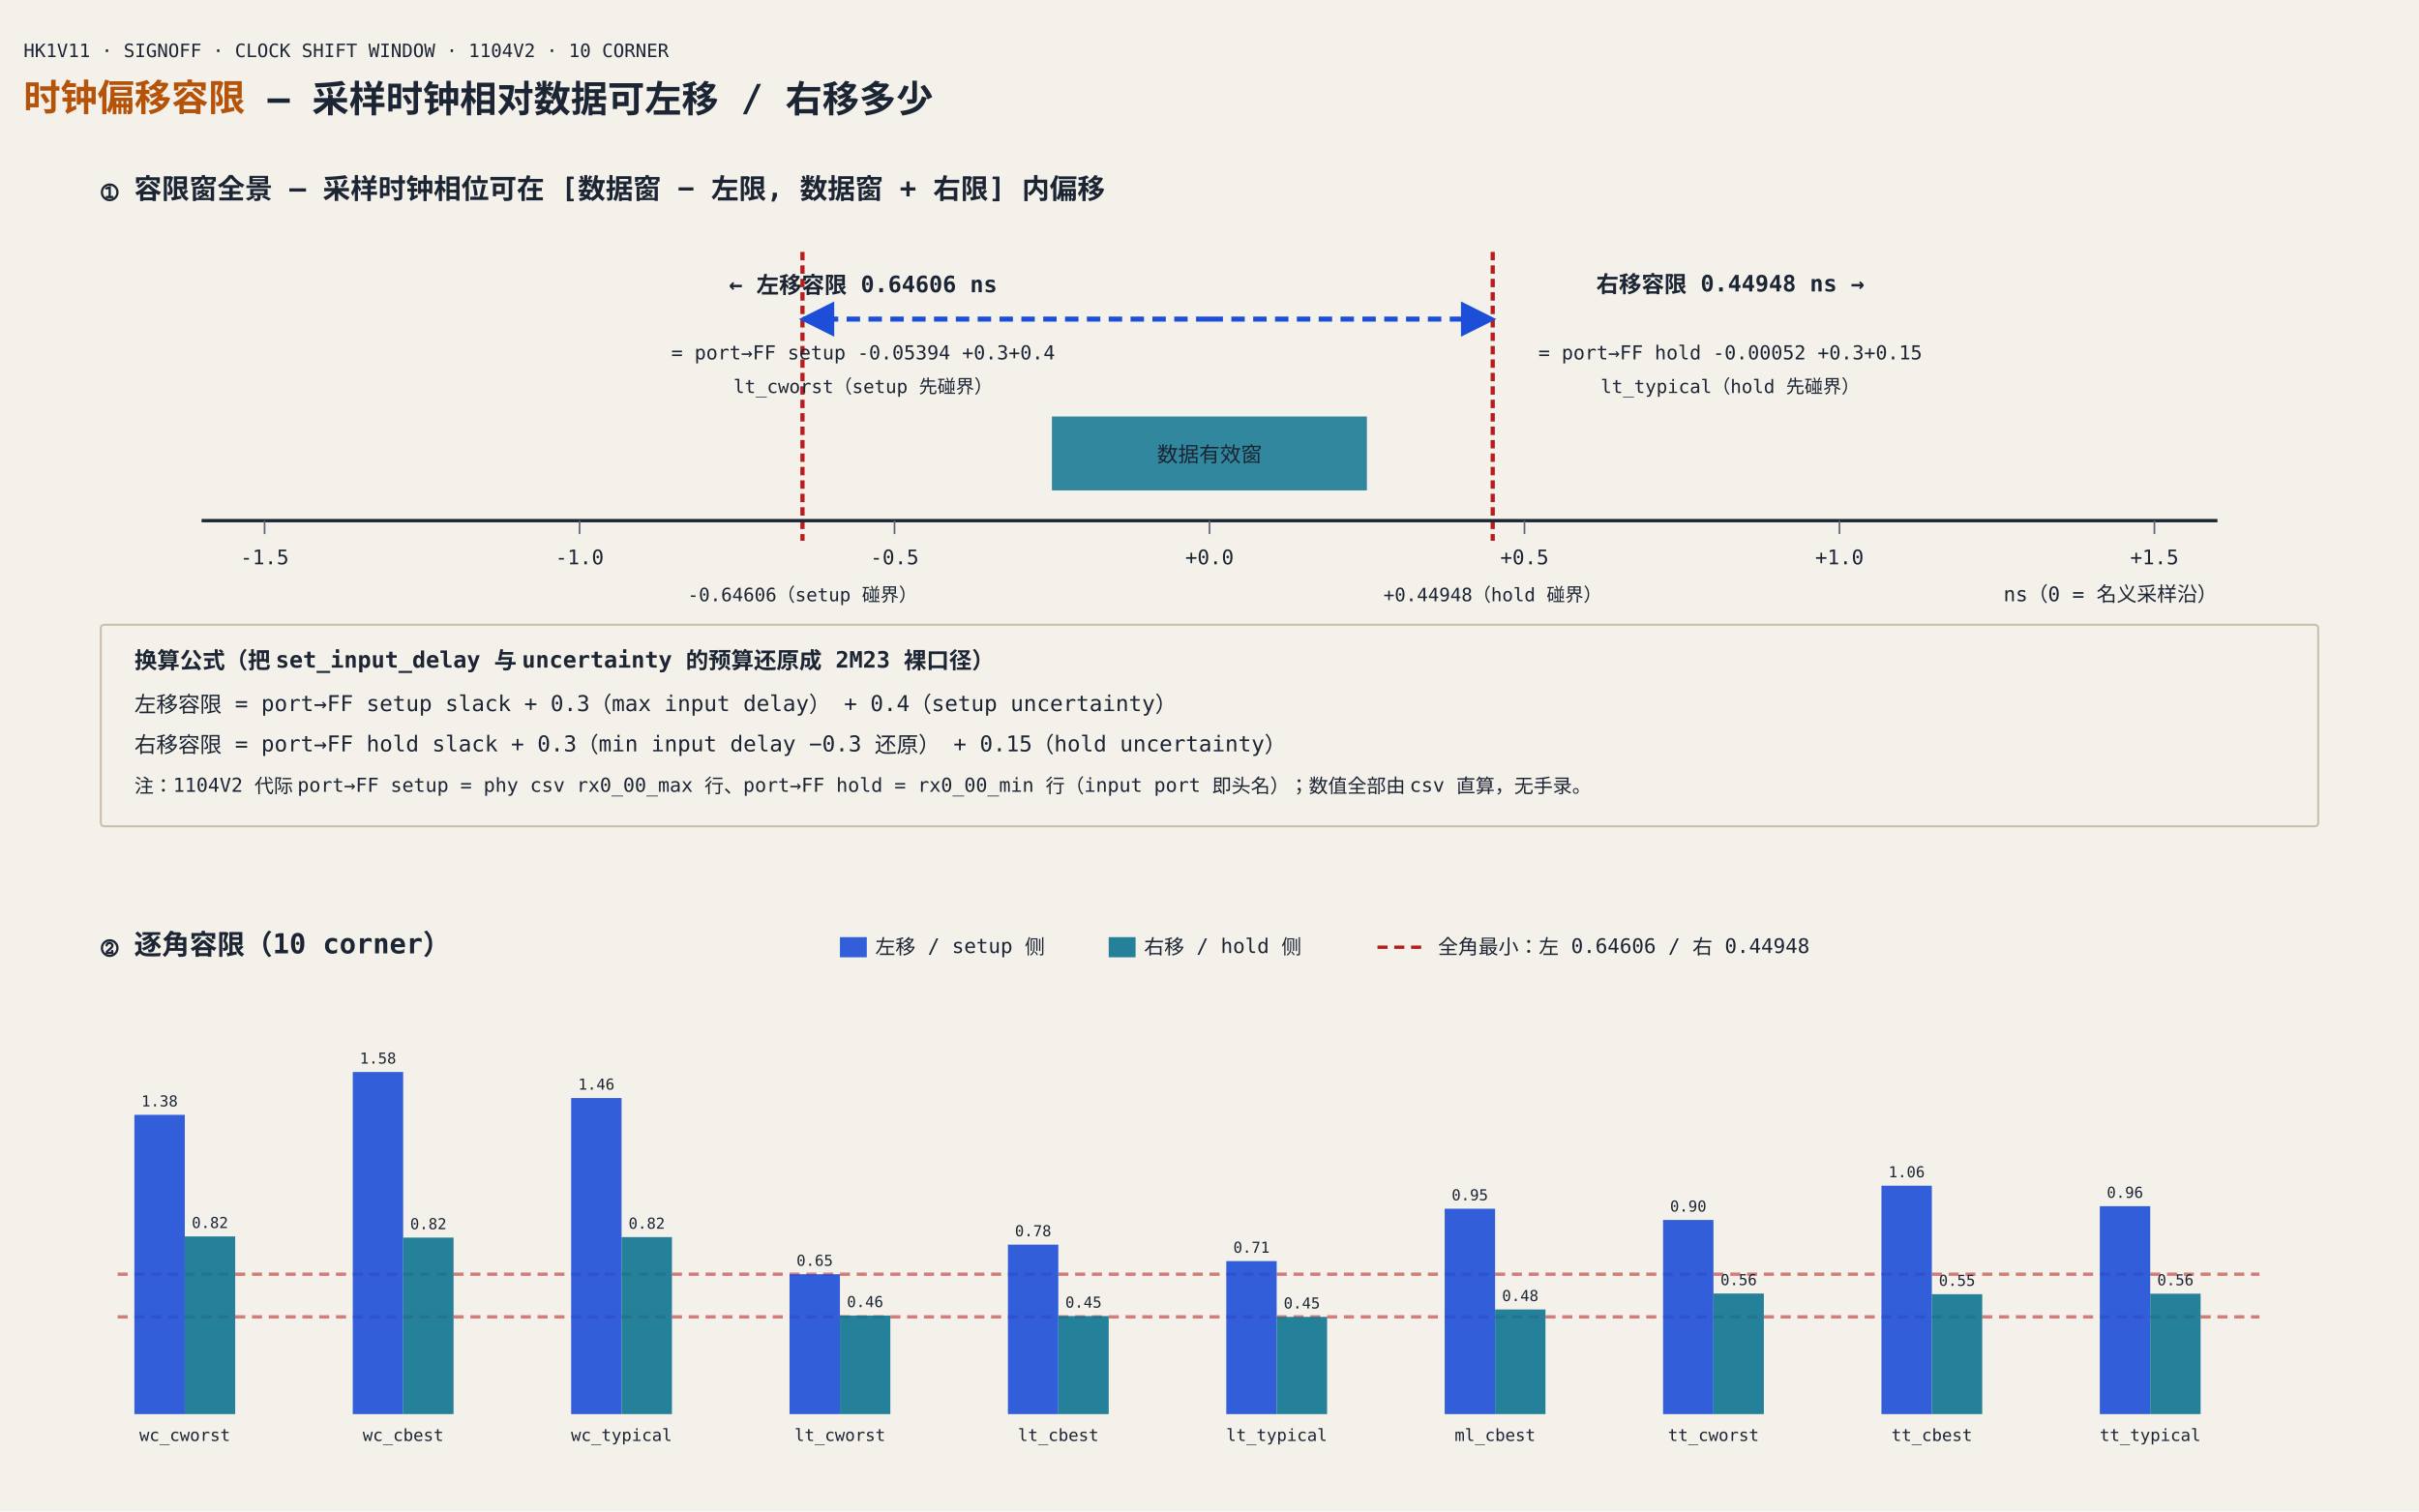
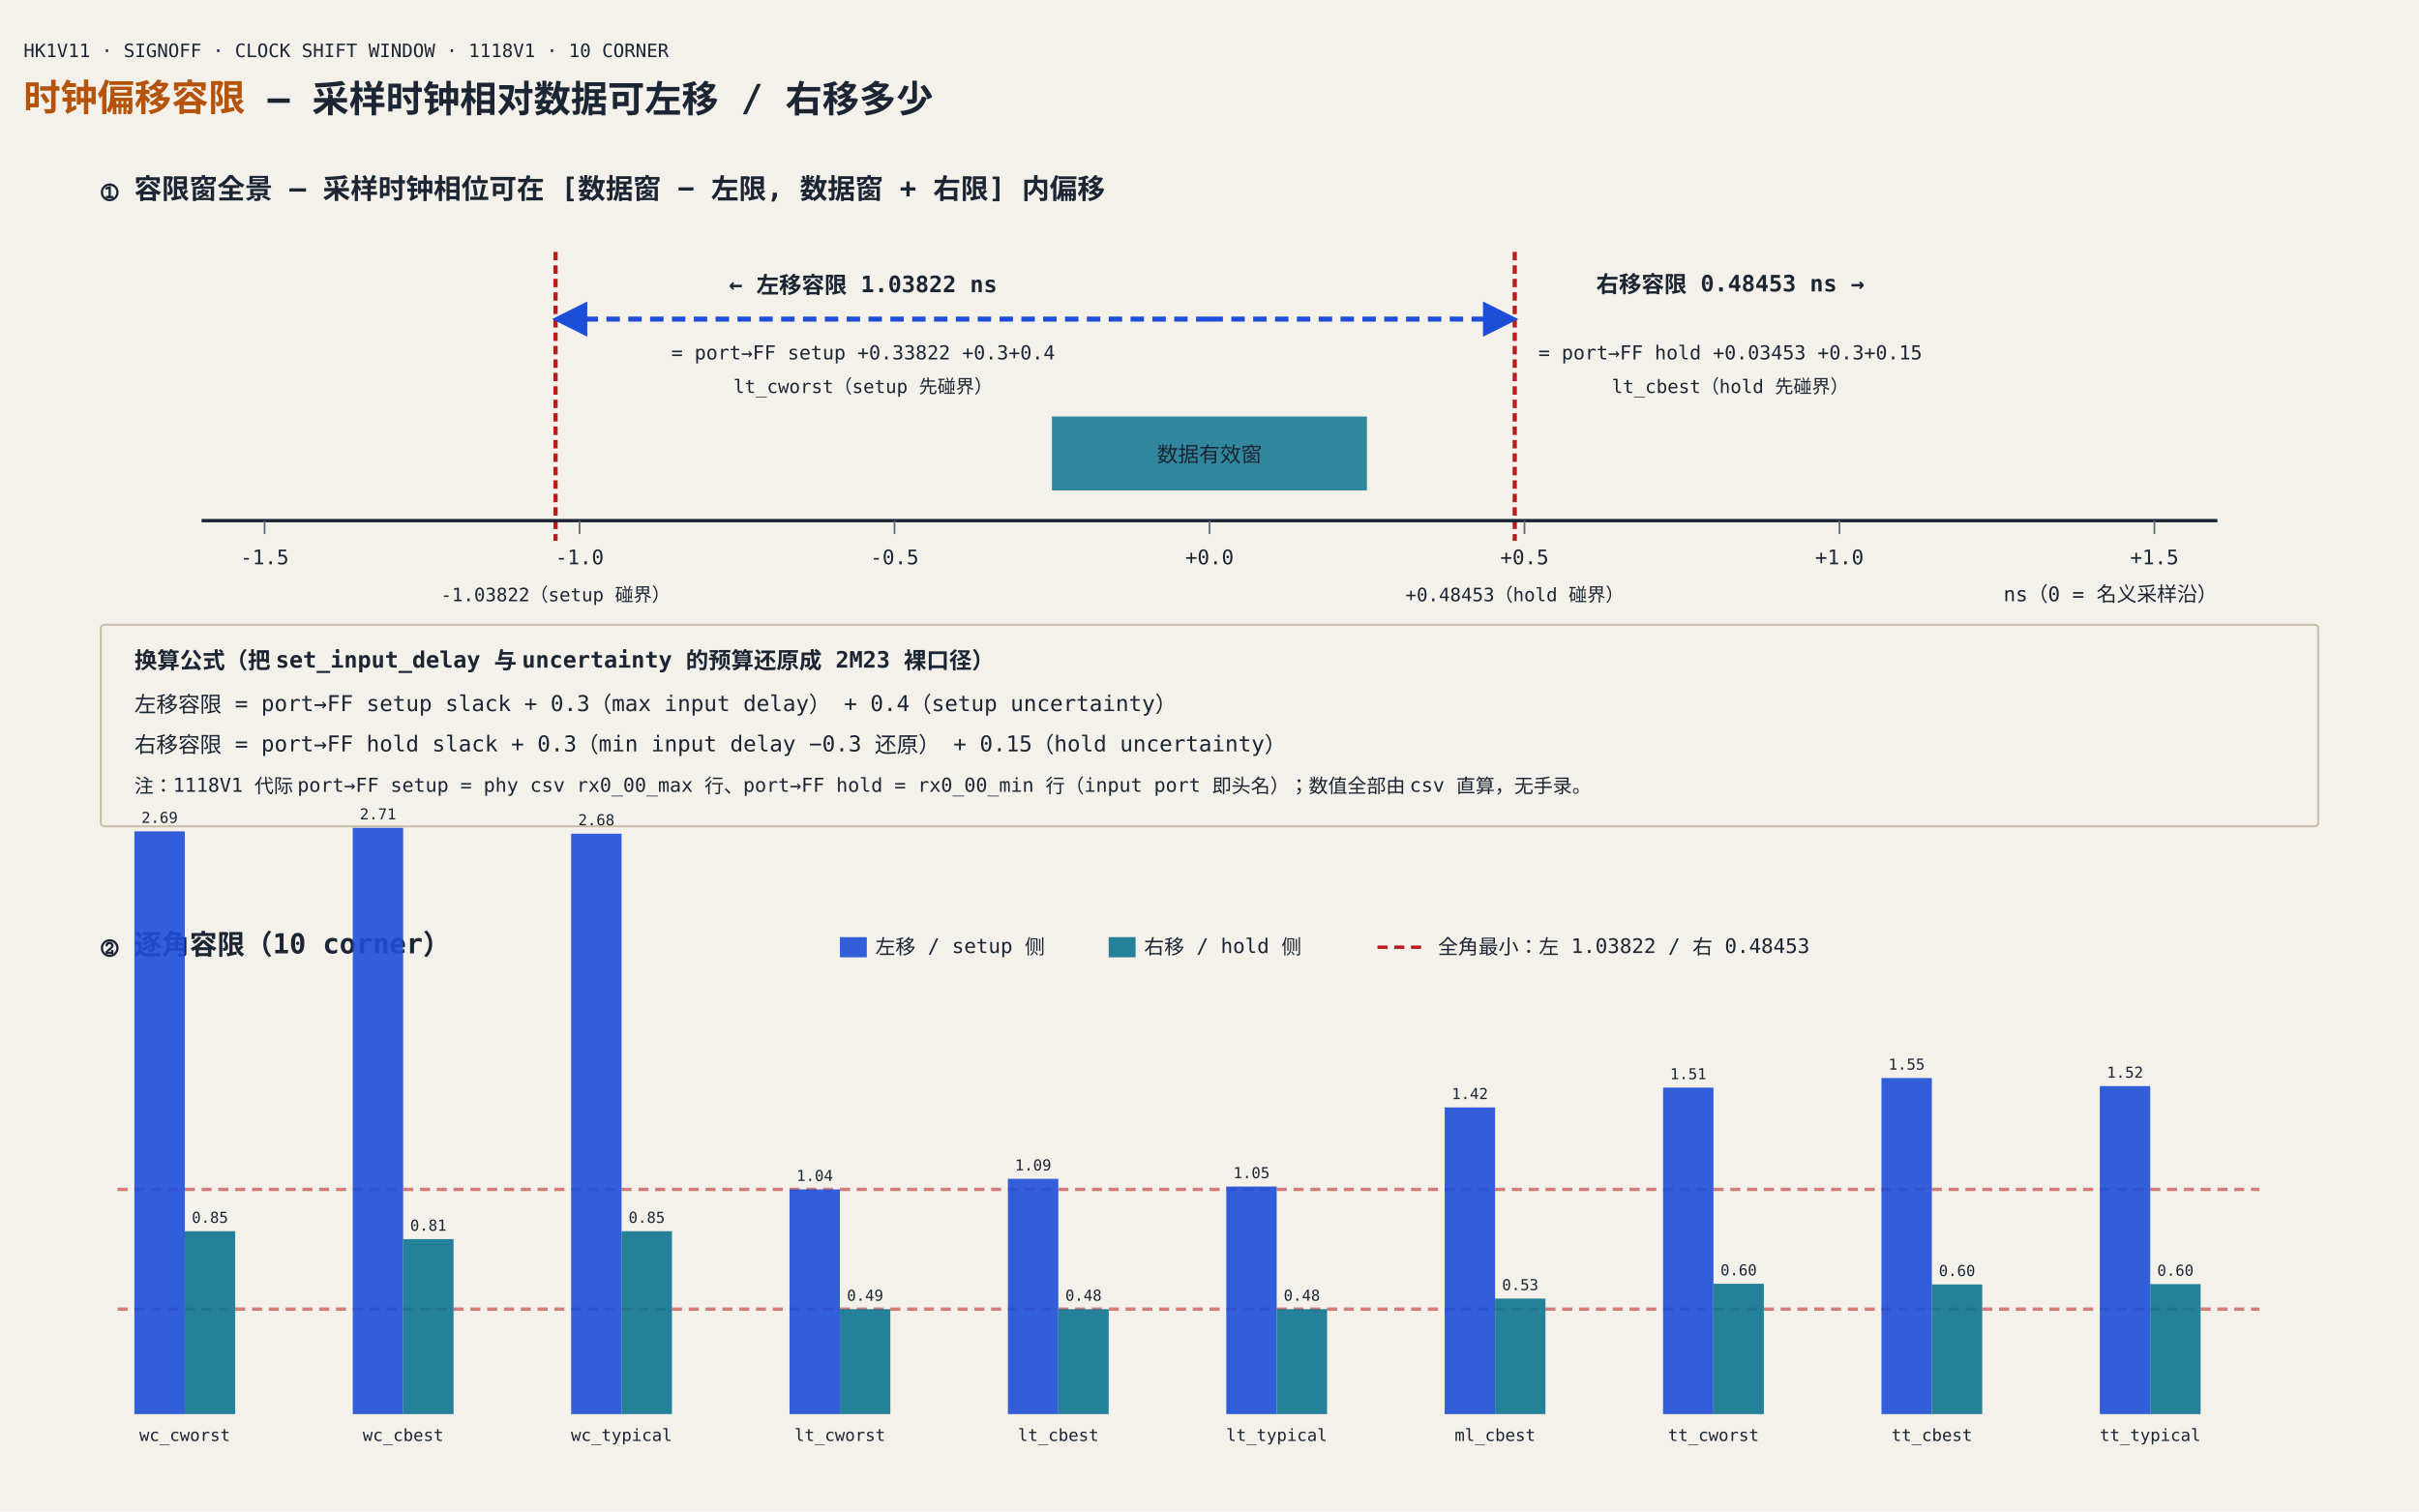
<svg xmlns="http://www.w3.org/2000/svg" width="1440" height="900" viewBox="0 0 1440 900">
  <style>text{font-family:"Microsoft YaHei","Noto Sans SC",monospace;fill:#1c2534}.mono{font-family:Consolas,"Microsoft YaHei",monospace}</style>
  <defs>
    <marker id="mB" viewBox="0 0 10 10" refX="9" refY="5" markerWidth="7" markerHeight="7" orient="auto-start-reverse">
      <path d="M0,0 L10,5 L0,10 z" fill="#1d4ed8" />
    </marker>
  </defs>
  <rect width="1440" height="900" fill="#f4f1ea" />
-   <text x="14" y="34" font-size="11" fill="#b45309" class="mono">HK1V11 · SIGNOFF · CLOCK SHIFT WINDOW · 1104V2 · 10 CORNER</text>
+   <text x="14" y="34" font-size="11" fill="#b45309" class="mono">HK1V11 · SIGNOFF · CLOCK SHIFT WINDOW · 1118V1 · 10 CORNER</text>
  <text x="14" y="66" font-size="22" font-weight="bold">
    <tspan fill="#b45309">时钟偏移容限</tspan> — 采样时钟相对数据可左移 / 右移多少</text>
  <rect class="panel" x="40" y="90" width="1360" height="430" rx="2" fill="#fffdf7" stroke="#c9bfa8" stroke-width="1.5" />
  <text x="60" y="118" font-size="16.5" font-weight="bold">① 容限窗全景 — 采样时钟相位可在 [数据窗 − 左限, 数据窗 + 右限] 内偏移</text>
-   <line class="boundPulse" x1="477.7" y1="150" x2="477.7" y2="322" stroke="#b91c1c" stroke-width="2.5" stroke-dasharray="5,3" />
-   <text x="477.7" y="358" font-size="11" fill="#b91c1c" class="mono" text-anchor="middle">-0.64606（setup 碰界）</text>
-   <line class="boundPulse" x1="888.6" y1="150" x2="888.6" y2="322" stroke="#b91c1c" stroke-width="2.5" stroke-dasharray="5,3" />
-   <text x="888.6" y="358" font-size="11" fill="#b91c1c" class="mono" text-anchor="middle">+0.44948（hold 碰界）</text>
+   <line class="boundPulse" x1="330.7" y1="150" x2="330.7" y2="322" stroke="#b91c1c" stroke-width="2.5" stroke-dasharray="5,3" />
+   <text x="330.7" y="358" font-size="11" fill="#b91c1c" class="mono" text-anchor="middle">-1.03822（setup 碰界）</text>
+   <line class="boundPulse" x1="901.7" y1="150" x2="901.7" y2="322" stroke="#b91c1c" stroke-width="2.5" stroke-dasharray="5,3" />
+   <text x="901.7" y="358" font-size="11" fill="#b91c1c" class="mono" text-anchor="middle">+0.48453（hold 碰界）</text>
  <line x1="120" y1="310" x2="1320" y2="310" stroke="#1c2534" stroke-width="2" />
  <line x1="157.5" y1="310" x2="157.5" y2="318" stroke="#5b6675" stroke-width="1" />
  <text x="157.5" y="336" font-size="12" text-anchor="middle" class="mono" fill="#5b6675">-1.5</text>
  <line x1="345.0" y1="310" x2="345.0" y2="318" stroke="#5b6675" stroke-width="1" />
  <text x="345.0" y="336" font-size="12" text-anchor="middle" class="mono" fill="#5b6675">-1.0</text>
  <line x1="532.5" y1="310" x2="532.5" y2="318" stroke="#5b6675" stroke-width="1" />
  <text x="532.5" y="336" font-size="12" text-anchor="middle" class="mono" fill="#5b6675">-0.5</text>
  <line x1="720.0" y1="310" x2="720.0" y2="318" stroke="#5b6675" stroke-width="1" />
  <text x="720.0" y="336" font-size="12" text-anchor="middle" class="mono" fill="#5b6675">+0.0</text>
  <line x1="907.5" y1="310" x2="907.5" y2="318" stroke="#5b6675" stroke-width="1" />
  <text x="907.5" y="336" font-size="12" text-anchor="middle" class="mono" fill="#5b6675">+0.5</text>
  <line x1="1095.0" y1="310" x2="1095.0" y2="318" stroke="#5b6675" stroke-width="1" />
  <text x="1095.0" y="336" font-size="12" text-anchor="middle" class="mono" fill="#5b6675">+1.0</text>
  <line x1="1282.5" y1="310" x2="1282.5" y2="318" stroke="#5b6675" stroke-width="1" />
  <text x="1282.5" y="336" font-size="12" text-anchor="middle" class="mono" fill="#5b6675">+1.5</text>
  <text x="1320" y="358" font-size="12" class="mono" fill="#5b6675" text-anchor="end">ns（0 = 名义采样沿）</text>
  <rect x="626.2" y="248" width="187.5" height="44" fill="#0e7490" opacity="0.85" />
  <text x="720.0" y="275" font-size="12.5" fill="#fffdf7" text-anchor="middle">数据有效窗</text>
-   <line class="arrowDash" x1="720.0" y1="190" x2="477.7" y2="190" stroke="#1d4ed8" stroke-width="3" marker-end="url(#mB)" />
-   <text x="513.8" y="174" font-size="13.5" fill="#1d4ed8" text-anchor="middle" font-weight="bold">← 左移容限 0.64606 ns</text>
-   <text x="513.8" y="214" font-size="11.5" class="mono" fill="#1d4ed8" text-anchor="middle">= port→FF setup -0.05394 +0.3+0.4</text>
+   <line class="arrowDash" x1="720.0" y1="190" x2="330.7" y2="190" stroke="#1d4ed8" stroke-width="3" marker-end="url(#mB)" />
+   <text x="513.8" y="174" font-size="13.5" fill="#1d4ed8" text-anchor="middle" font-weight="bold">← 左移容限 1.03822 ns</text>
+   <text x="513.8" y="214" font-size="11.5" class="mono" fill="#1d4ed8" text-anchor="middle">= port→FF setup +0.33822 +0.3+0.4</text>
  <text x="513.8" y="234" font-size="11" fill="#5b6675" text-anchor="middle">lt_cworst（setup 先碰界）</text>
-   <line class="arrowDash" x1="720.0" y1="190" x2="888.6" y2="190" stroke="#1d4ed8" stroke-width="3" marker-end="url(#mB)" />
-   <text x="1030.0" y="174" font-size="13.5" fill="#1d4ed8" text-anchor="middle" font-weight="bold">右移容限 0.44948 ns →</text>
-   <text x="1030.0" y="214" font-size="11.5" class="mono" fill="#1d4ed8" text-anchor="middle">= port→FF hold -0.00052 +0.3+0.15</text>
-   <text x="1030.0" y="234" font-size="11" fill="#5b6675" text-anchor="middle">lt_typical（hold 先碰界）</text>
+   <line class="arrowDash" x1="720.0" y1="190" x2="901.7" y2="190" stroke="#1d4ed8" stroke-width="3" marker-end="url(#mB)" />
+   <text x="1030.0" y="174" font-size="13.5" fill="#1d4ed8" text-anchor="middle" font-weight="bold">右移容限 0.48453 ns →</text>
+   <text x="1030.0" y="214" font-size="11.5" class="mono" fill="#1d4ed8" text-anchor="middle">= port→FF hold +0.03453 +0.3+0.15</text>
+   <text x="1030.0" y="234" font-size="11" fill="#5b6675" text-anchor="middle">lt_cbest（hold 先碰界）</text>
  <rect class="formulaGlow" x="60" y="372" width="1320" height="120" rx="2" fill="#f4f1ea" stroke="#c9bfa8" stroke-width="1.2" />
  <text x="80" y="398" font-size="13.5" font-weight="bold" fill="#b45309">换算公式（把 set_input_delay 与 uncertainty 的预算还原成 2M23 裸口径）</text>
  <text x="80" y="424" font-size="13" class="mono">左移容限 = port→FF setup slack + 0.3（max input delay） + 0.4（setup uncertainty）</text>
  <text x="80" y="448" font-size="13" class="mono">右移容限 = port→FF hold slack + 0.3（min input delay −0.3 还原） + 0.15（hold uncertainty）</text>
-   <text x="80" y="472" font-size="11.5" fill="#5b6675">注：1104V2 代际 port→FF setup = phy csv rx0_00_max 行、port→FF hold = rx0_00_min 行（input port 即头名）；数值全部由 csv 直算，无手录。</text>
+   <text x="80" y="472" font-size="11.5" fill="#5b6675">注：1118V1 代际 port→FF setup = phy csv rx0_00_max 行、port→FF hold = rx0_00_min 行（input port 即头名）；数值全部由 csv 直算，无手录。</text>
  <rect class="panel" x="40" y="540" width="1360" height="330" rx="2" fill="#fffdf7" stroke="#c9bfa8" stroke-width="1.5" />
  <text x="60" y="568" font-size="16.5" font-weight="bold">② 逐角容限（10 corner）</text>
  <rect x="500" y="558" width="16" height="12" fill="#1d4ed8" opacity="0.9" />
  <text x="521" y="568" font-size="12">左移 / setup 侧</text>
  <rect x="660" y="558" width="16" height="12" fill="#0e7490" opacity="0.9" />
  <text x="681" y="568" font-size="12">右移 / hold 侧</text>
  <line x1="820" y1="564" x2="848" y2="564" stroke="#b91c1c" stroke-width="2" stroke-dasharray="6,4" />
-   <text x="856" y="568" font-size="12" fill="#b91c1c">全角最小：左 0.64606 / 右 0.44948</text>
-   <line x1="70" y1="758.7" x2="1345" y2="758.7" stroke="#b91c1c" stroke-width="2" stroke-dasharray="6,4" opacity="0.55" />
-   <line x1="70" y1="784.1" x2="1345" y2="784.1" stroke="#b91c1c" stroke-width="2" stroke-dasharray="6,4" opacity="0.55" />
-   <rect x="80" y="663.8" width="30" height="178.2" fill="#1d4ed8" opacity="0.9" />
-   <rect x="110" y="736.2" width="30" height="105.8" fill="#0e7490" opacity="0.9" />
-   <text x="95" y="658.8" font-size="9" text-anchor="middle" class="mono" fill="#1d4ed8">1.38</text>
-   <text x="125" y="731.2" font-size="9" text-anchor="middle" class="mono" fill="#0e7490">0.82</text>
+   <text x="856" y="568" font-size="12" fill="#b91c1c">全角最小：左 1.03822 / 右 0.48453</text>
+   <line x1="70" y1="708.2" x2="1345" y2="708.2" stroke="#b91c1c" stroke-width="2" stroke-dasharray="6,4" opacity="0.55" />
+   <line x1="70" y1="779.5" x2="1345" y2="779.5" stroke="#b91c1c" stroke-width="2" stroke-dasharray="6,4" opacity="0.55" />
+   <rect x="80" y="495.0" width="30" height="347.0" fill="#1d4ed8" opacity="0.9" />
+   <rect x="110" y="733.1" width="30" height="108.9" fill="#0e7490" opacity="0.9" />
+   <text x="95" y="490.0" font-size="9" text-anchor="middle" class="mono" fill="#1d4ed8">2.69</text>
+   <text x="125" y="728.1" font-size="9" text-anchor="middle" class="mono" fill="#0e7490">0.85</text>
  <text x="110" y="858" font-size="10" text-anchor="middle" class="mono" fill="#5b6675">wc_cworst</text>
-   <rect x="210" y="638.3" width="30" height="203.7" fill="#1d4ed8" opacity="0.9" />
-   <rect x="240" y="736.9" width="30" height="105.1" fill="#0e7490" opacity="0.9" />
-   <text x="225" y="633.3" font-size="9" text-anchor="middle" class="mono" fill="#1d4ed8">1.58</text>
-   <text x="255" y="731.9" font-size="9" text-anchor="middle" class="mono" fill="#0e7490">0.82</text>
+   <rect x="210" y="492.9" width="30" height="349.1" fill="#1d4ed8" opacity="0.9" />
+   <rect x="240" y="737.8" width="30" height="104.2" fill="#0e7490" opacity="0.9" />
+   <text x="225" y="487.9" font-size="9" text-anchor="middle" class="mono" fill="#1d4ed8">2.71</text>
+   <text x="255" y="732.8" font-size="9" text-anchor="middle" class="mono" fill="#0e7490">0.81</text>
  <text x="240" y="858" font-size="10" text-anchor="middle" class="mono" fill="#5b6675">wc_cbest</text>
-   <rect x="340" y="653.8" width="30" height="188.2" fill="#1d4ed8" opacity="0.9" />
-   <rect x="370" y="736.6" width="30" height="105.4" fill="#0e7490" opacity="0.9" />
-   <text x="355" y="648.8" font-size="9" text-anchor="middle" class="mono" fill="#1d4ed8">1.46</text>
-   <text x="385" y="731.6" font-size="9" text-anchor="middle" class="mono" fill="#0e7490">0.82</text>
+   <rect x="340" y="496.4" width="30" height="345.6" fill="#1d4ed8" opacity="0.9" />
+   <rect x="370" y="733.1" width="30" height="108.9" fill="#0e7490" opacity="0.9" />
+   <text x="355" y="491.4" font-size="9" text-anchor="middle" class="mono" fill="#1d4ed8">2.68</text>
+   <text x="385" y="728.1" font-size="9" text-anchor="middle" class="mono" fill="#0e7490">0.85</text>
  <text x="370" y="858" font-size="10" text-anchor="middle" class="mono" fill="#5b6675">wc_typical</text>
-   <rect x="470" y="758.7" width="30" height="83.3" fill="#1d4ed8" opacity="0.9" />
-   <rect x="500" y="783.3" width="30" height="58.7" fill="#0e7490" opacity="0.9" />
-   <text x="485" y="753.7" font-size="9" text-anchor="middle" class="mono" fill="#1d4ed8">0.65</text>
-   <text x="515" y="778.3" font-size="9" text-anchor="middle" class="mono" fill="#0e7490">0.46</text>
+   <rect x="470" y="708.2" width="30" height="133.8" fill="#1d4ed8" opacity="0.9" />
+   <rect x="500" y="779.5" width="30" height="62.5" fill="#0e7490" opacity="0.9" />
+   <text x="485" y="703.2" font-size="9" text-anchor="middle" class="mono" fill="#1d4ed8">1.04</text>
+   <text x="515" y="774.5" font-size="9" text-anchor="middle" class="mono" fill="#0e7490">0.49</text>
  <text x="500" y="858" font-size="10" text-anchor="middle" class="mono" fill="#5b6675">lt_cworst</text>
-   <rect x="600" y="741.1" width="30" height="100.9" fill="#1d4ed8" opacity="0.9" />
-   <rect x="630" y="783.6" width="30" height="58.4" fill="#0e7490" opacity="0.9" />
-   <text x="615" y="736.1" font-size="9" text-anchor="middle" class="mono" fill="#1d4ed8">0.78</text>
-   <text x="645" y="778.6" font-size="9" text-anchor="middle" class="mono" fill="#0e7490">0.45</text>
+   <rect x="600" y="701.9" width="30" height="140.1" fill="#1d4ed8" opacity="0.9" />
+   <rect x="630" y="779.5" width="30" height="62.5" fill="#0e7490" opacity="0.9" />
+   <text x="615" y="696.9" font-size="9" text-anchor="middle" class="mono" fill="#1d4ed8">1.09</text>
+   <text x="645" y="774.5" font-size="9" text-anchor="middle" class="mono" fill="#0e7490">0.48</text>
  <text x="630" y="858" font-size="10" text-anchor="middle" class="mono" fill="#5b6675">lt_cbest</text>
-   <rect x="730" y="750.9" width="30" height="91.1" fill="#1d4ed8" opacity="0.9" />
-   <rect x="760" y="784.1" width="30" height="57.9" fill="#0e7490" opacity="0.9" />
-   <text x="745" y="745.9" font-size="9" text-anchor="middle" class="mono" fill="#1d4ed8">0.71</text>
-   <text x="775" y="779.1" font-size="9" text-anchor="middle" class="mono" fill="#0e7490">0.45</text>
+   <rect x="730" y="706.5" width="30" height="135.5" fill="#1d4ed8" opacity="0.9" />
+   <rect x="760" y="779.5" width="30" height="62.5" fill="#0e7490" opacity="0.9" />
+   <text x="745" y="701.5" font-size="9" text-anchor="middle" class="mono" fill="#1d4ed8">1.05</text>
+   <text x="775" y="774.5" font-size="9" text-anchor="middle" class="mono" fill="#0e7490">0.48</text>
  <text x="760" y="858" font-size="10" text-anchor="middle" class="mono" fill="#5b6675">lt_typical</text>
-   <rect x="860" y="719.7" width="30" height="122.3" fill="#1d4ed8" opacity="0.9" />
-   <rect x="890" y="779.7" width="30" height="62.3" fill="#0e7490" opacity="0.9" />
-   <text x="875" y="714.7" font-size="9" text-anchor="middle" class="mono" fill="#1d4ed8">0.95</text>
-   <text x="905" y="774.7" font-size="9" text-anchor="middle" class="mono" fill="#0e7490">0.48</text>
+   <rect x="860" y="659.4" width="30" height="182.6" fill="#1d4ed8" opacity="0.9" />
+   <rect x="890" y="773.2" width="30" height="68.8" fill="#0e7490" opacity="0.9" />
+   <text x="875" y="654.4" font-size="9" text-anchor="middle" class="mono" fill="#1d4ed8">1.42</text>
+   <text x="905" y="768.2" font-size="9" text-anchor="middle" class="mono" fill="#0e7490">0.53</text>
  <text x="890" y="858" font-size="10" text-anchor="middle" class="mono" fill="#5b6675">ml_cbest</text>
-   <rect x="990" y="726.4" width="30" height="115.6" fill="#1d4ed8" opacity="0.9" />
-   <rect x="1020" y="770.2" width="30" height="71.8" fill="#0e7490" opacity="0.9" />
-   <text x="1005" y="721.4" font-size="9" text-anchor="middle" class="mono" fill="#1d4ed8">0.90</text>
-   <text x="1035" y="765.2" font-size="9" text-anchor="middle" class="mono" fill="#0e7490">0.56</text>
+   <rect x="990" y="647.6" width="30" height="194.4" fill="#1d4ed8" opacity="0.9" />
+   <rect x="1020" y="764.4" width="30" height="77.6" fill="#0e7490" opacity="0.9" />
+   <text x="1005" y="642.6" font-size="9" text-anchor="middle" class="mono" fill="#1d4ed8">1.51</text>
+   <text x="1035" y="759.4" font-size="9" text-anchor="middle" class="mono" fill="#0e7490">0.60</text>
  <text x="1020" y="858" font-size="10" text-anchor="middle" class="mono" fill="#5b6675">tt_cworst</text>
-   <rect x="1120" y="706.0" width="30" height="136.0" fill="#1d4ed8" opacity="0.9" />
-   <rect x="1150" y="770.6" width="30" height="71.4" fill="#0e7490" opacity="0.9" />
-   <text x="1135" y="701.0" font-size="9" text-anchor="middle" class="mono" fill="#1d4ed8">1.06</text>
-   <text x="1165" y="765.6" font-size="9" text-anchor="middle" class="mono" fill="#0e7490">0.55</text>
+   <rect x="1120" y="641.9" width="30" height="200.1" fill="#1d4ed8" opacity="0.9" />
+   <rect x="1150" y="764.8" width="30" height="77.2" fill="#0e7490" opacity="0.9" />
+   <text x="1135" y="636.9" font-size="9" text-anchor="middle" class="mono" fill="#1d4ed8">1.55</text>
+   <text x="1165" y="759.8" font-size="9" text-anchor="middle" class="mono" fill="#0e7490">0.60</text>
  <text x="1150" y="858" font-size="10" text-anchor="middle" class="mono" fill="#5b6675">tt_cbest</text>
-   <rect x="1250" y="718.2" width="30" height="123.8" fill="#1d4ed8" opacity="0.9" />
-   <rect x="1280" y="770.3" width="30" height="71.7" fill="#0e7490" opacity="0.9" />
-   <text x="1265" y="713.2" font-size="9" text-anchor="middle" class="mono" fill="#1d4ed8">0.96</text>
-   <text x="1295" y="765.3" font-size="9" text-anchor="middle" class="mono" fill="#0e7490">0.56</text>
+   <rect x="1250" y="646.7" width="30" height="195.3" fill="#1d4ed8" opacity="0.9" />
+   <rect x="1280" y="764.6" width="30" height="77.4" fill="#0e7490" opacity="0.9" />
+   <text x="1265" y="641.7" font-size="9" text-anchor="middle" class="mono" fill="#1d4ed8">1.52</text>
+   <text x="1295" y="759.6" font-size="9" text-anchor="middle" class="mono" fill="#0e7490">0.60</text>
  <text x="1280" y="858" font-size="10" text-anchor="middle" class="mono" fill="#5b6675">tt_typical</text>
  <style>
.head, .panel { opacity:0; animation: rowIn .35s cubic-bezier(.22,.7,.3,1) forwards; }
.row { opacity:0; animation: rowIn .3s ease forwards; }
@keyframes rowIn { from { opacity:0; transform:translateY(4px); } to { opacity:1; transform:none; } }
.arrowDash { stroke-dasharray: 8,5; animation: arrowGrow 2.4s linear infinite; }
@keyframes arrowGrow { 0% { stroke-dashoffset:0; } 100% { stroke-dashoffset:-52; } }
.boundPulse { animation: boundGlow 1.5s ease-in-out infinite; }
@keyframes boundGlow { 0%,100% { opacity:1; filter:drop-shadow(0 0 0 rgba(185,28,28,0)); } 50% { opacity:.7; filter:drop-shadow(0 0 6px rgba(185,28,28,.8)); } }
.formulaGlow { animation: fGlow 2s ease-in-out infinite; }
@keyframes fGlow { 0%,100% { opacity:1; } 50% { opacity:.75; } }
@media (prefers-reduced-motion:reduce) { *{animation:none!important} .head,.panel,.row{opacity:1!important} .arrowDash{stroke-dasharray:none!important} }
</style>
</svg>
